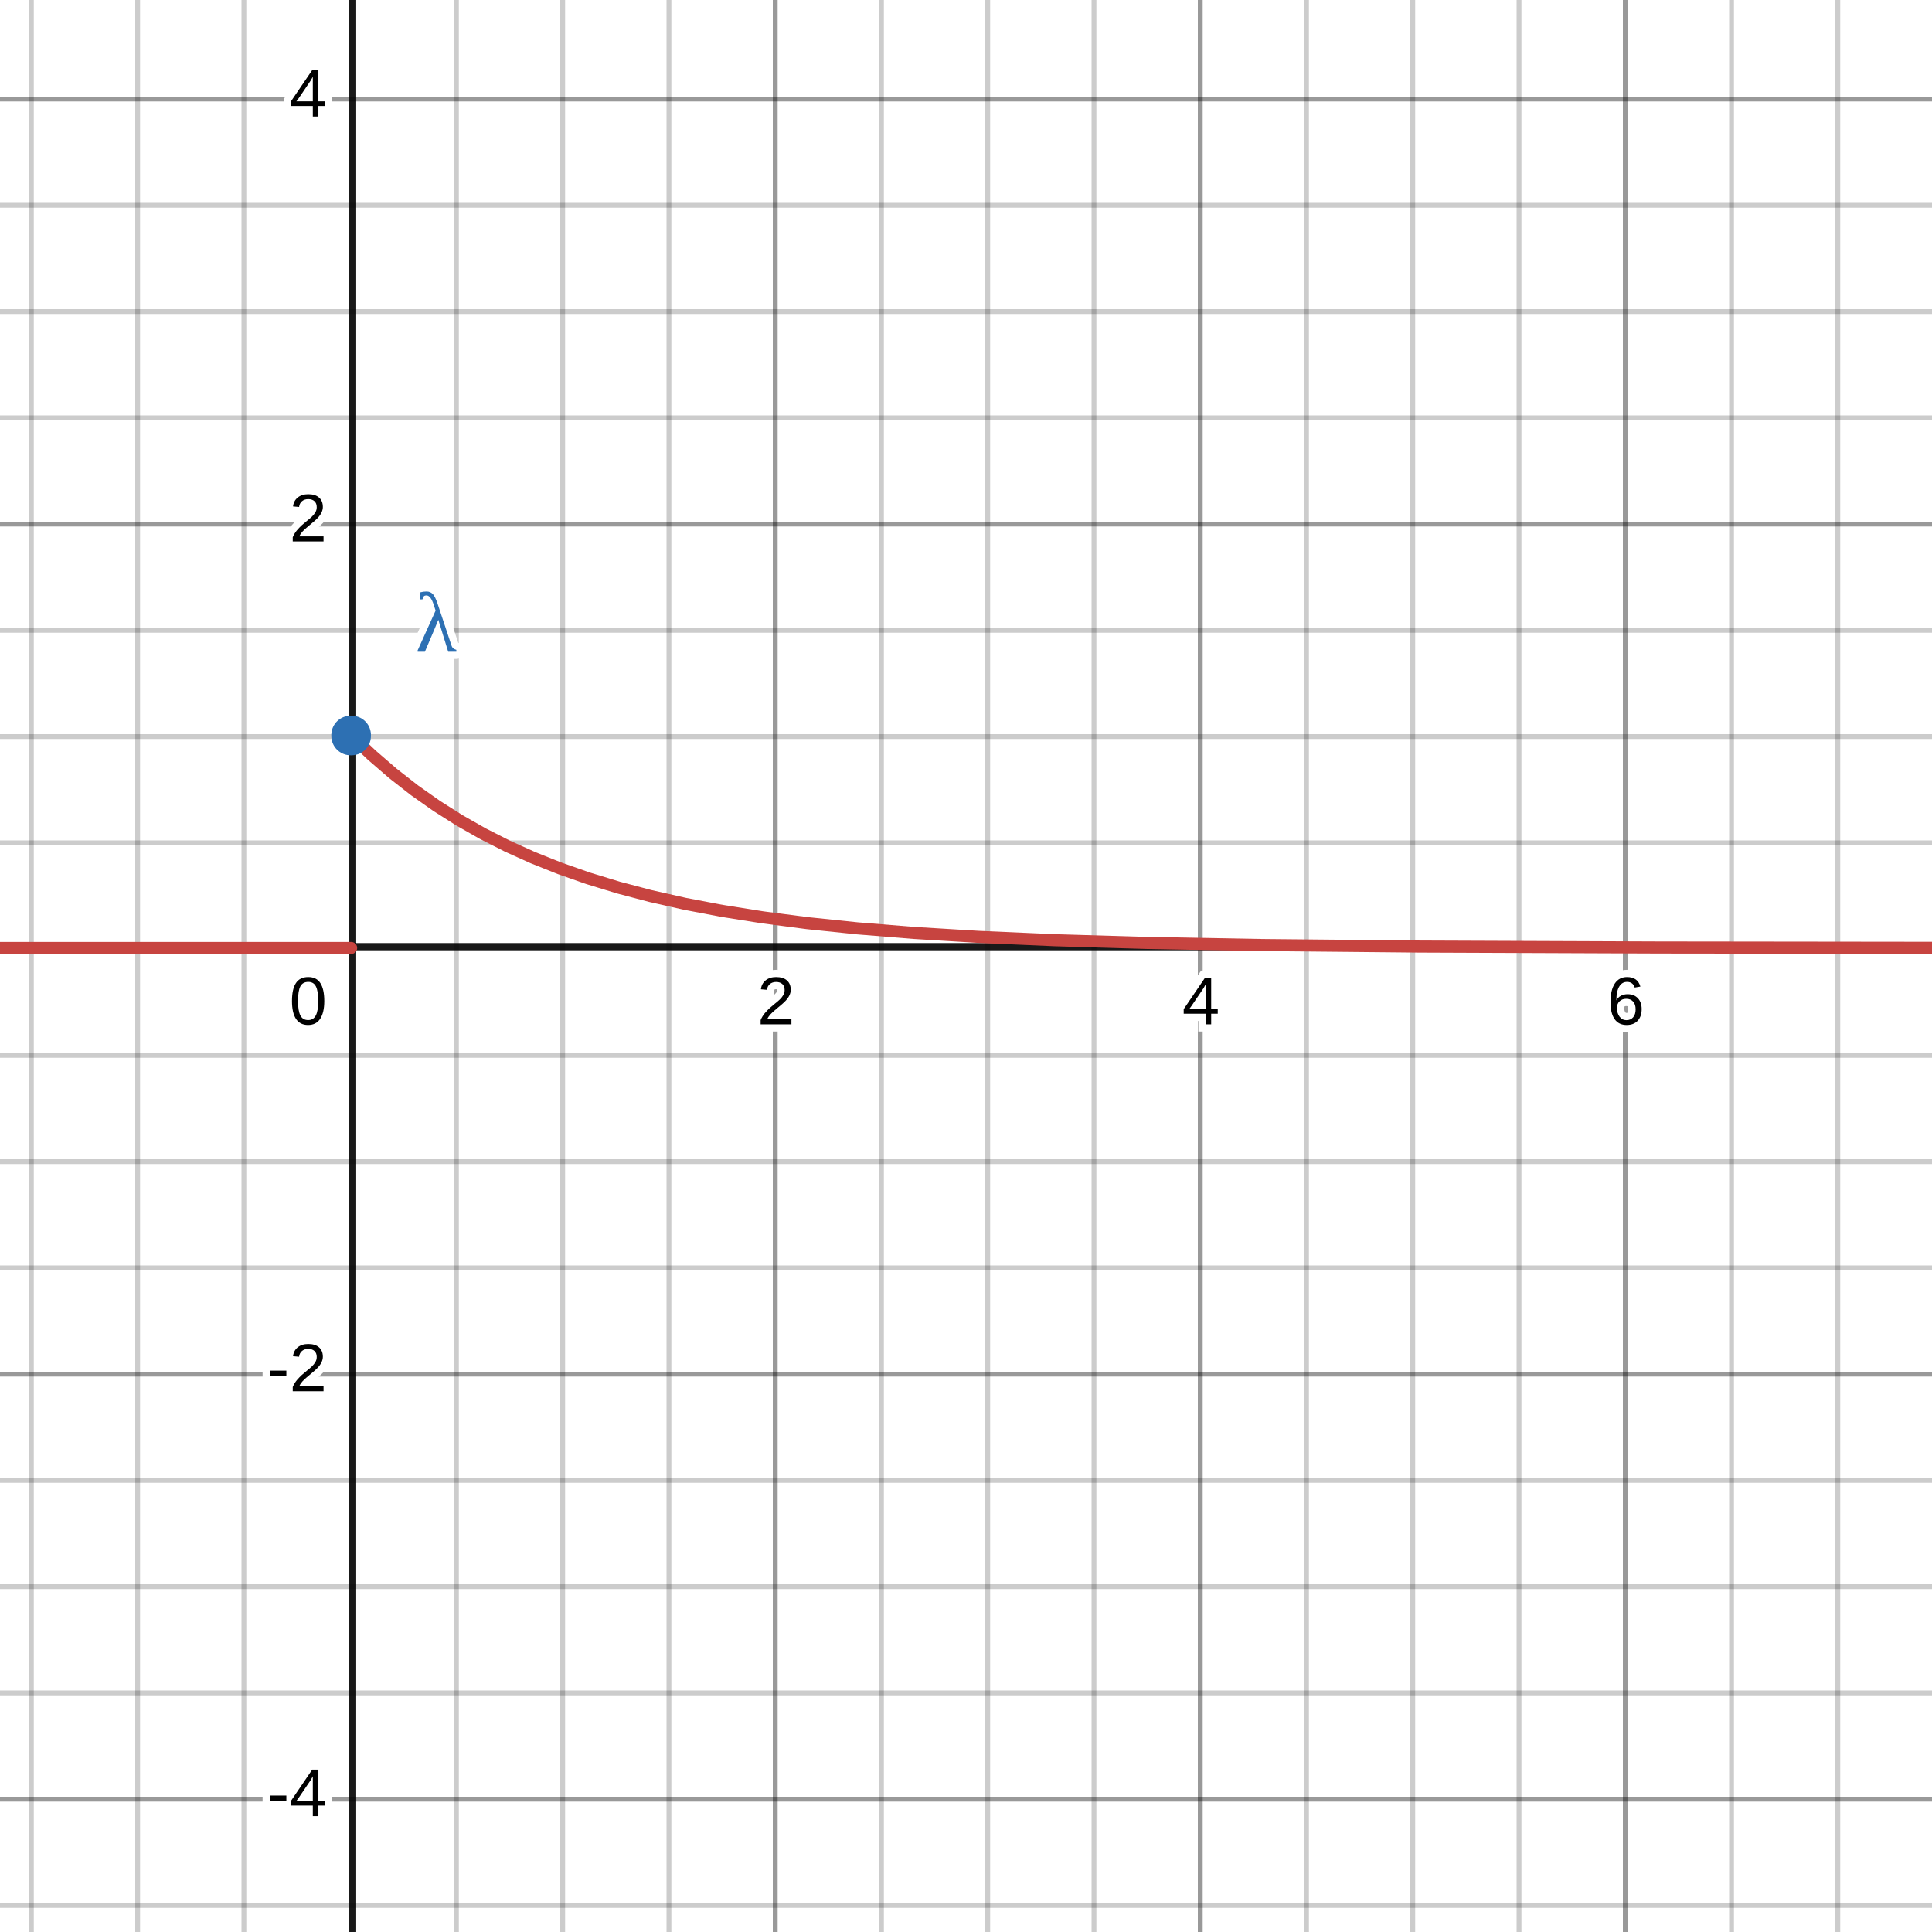
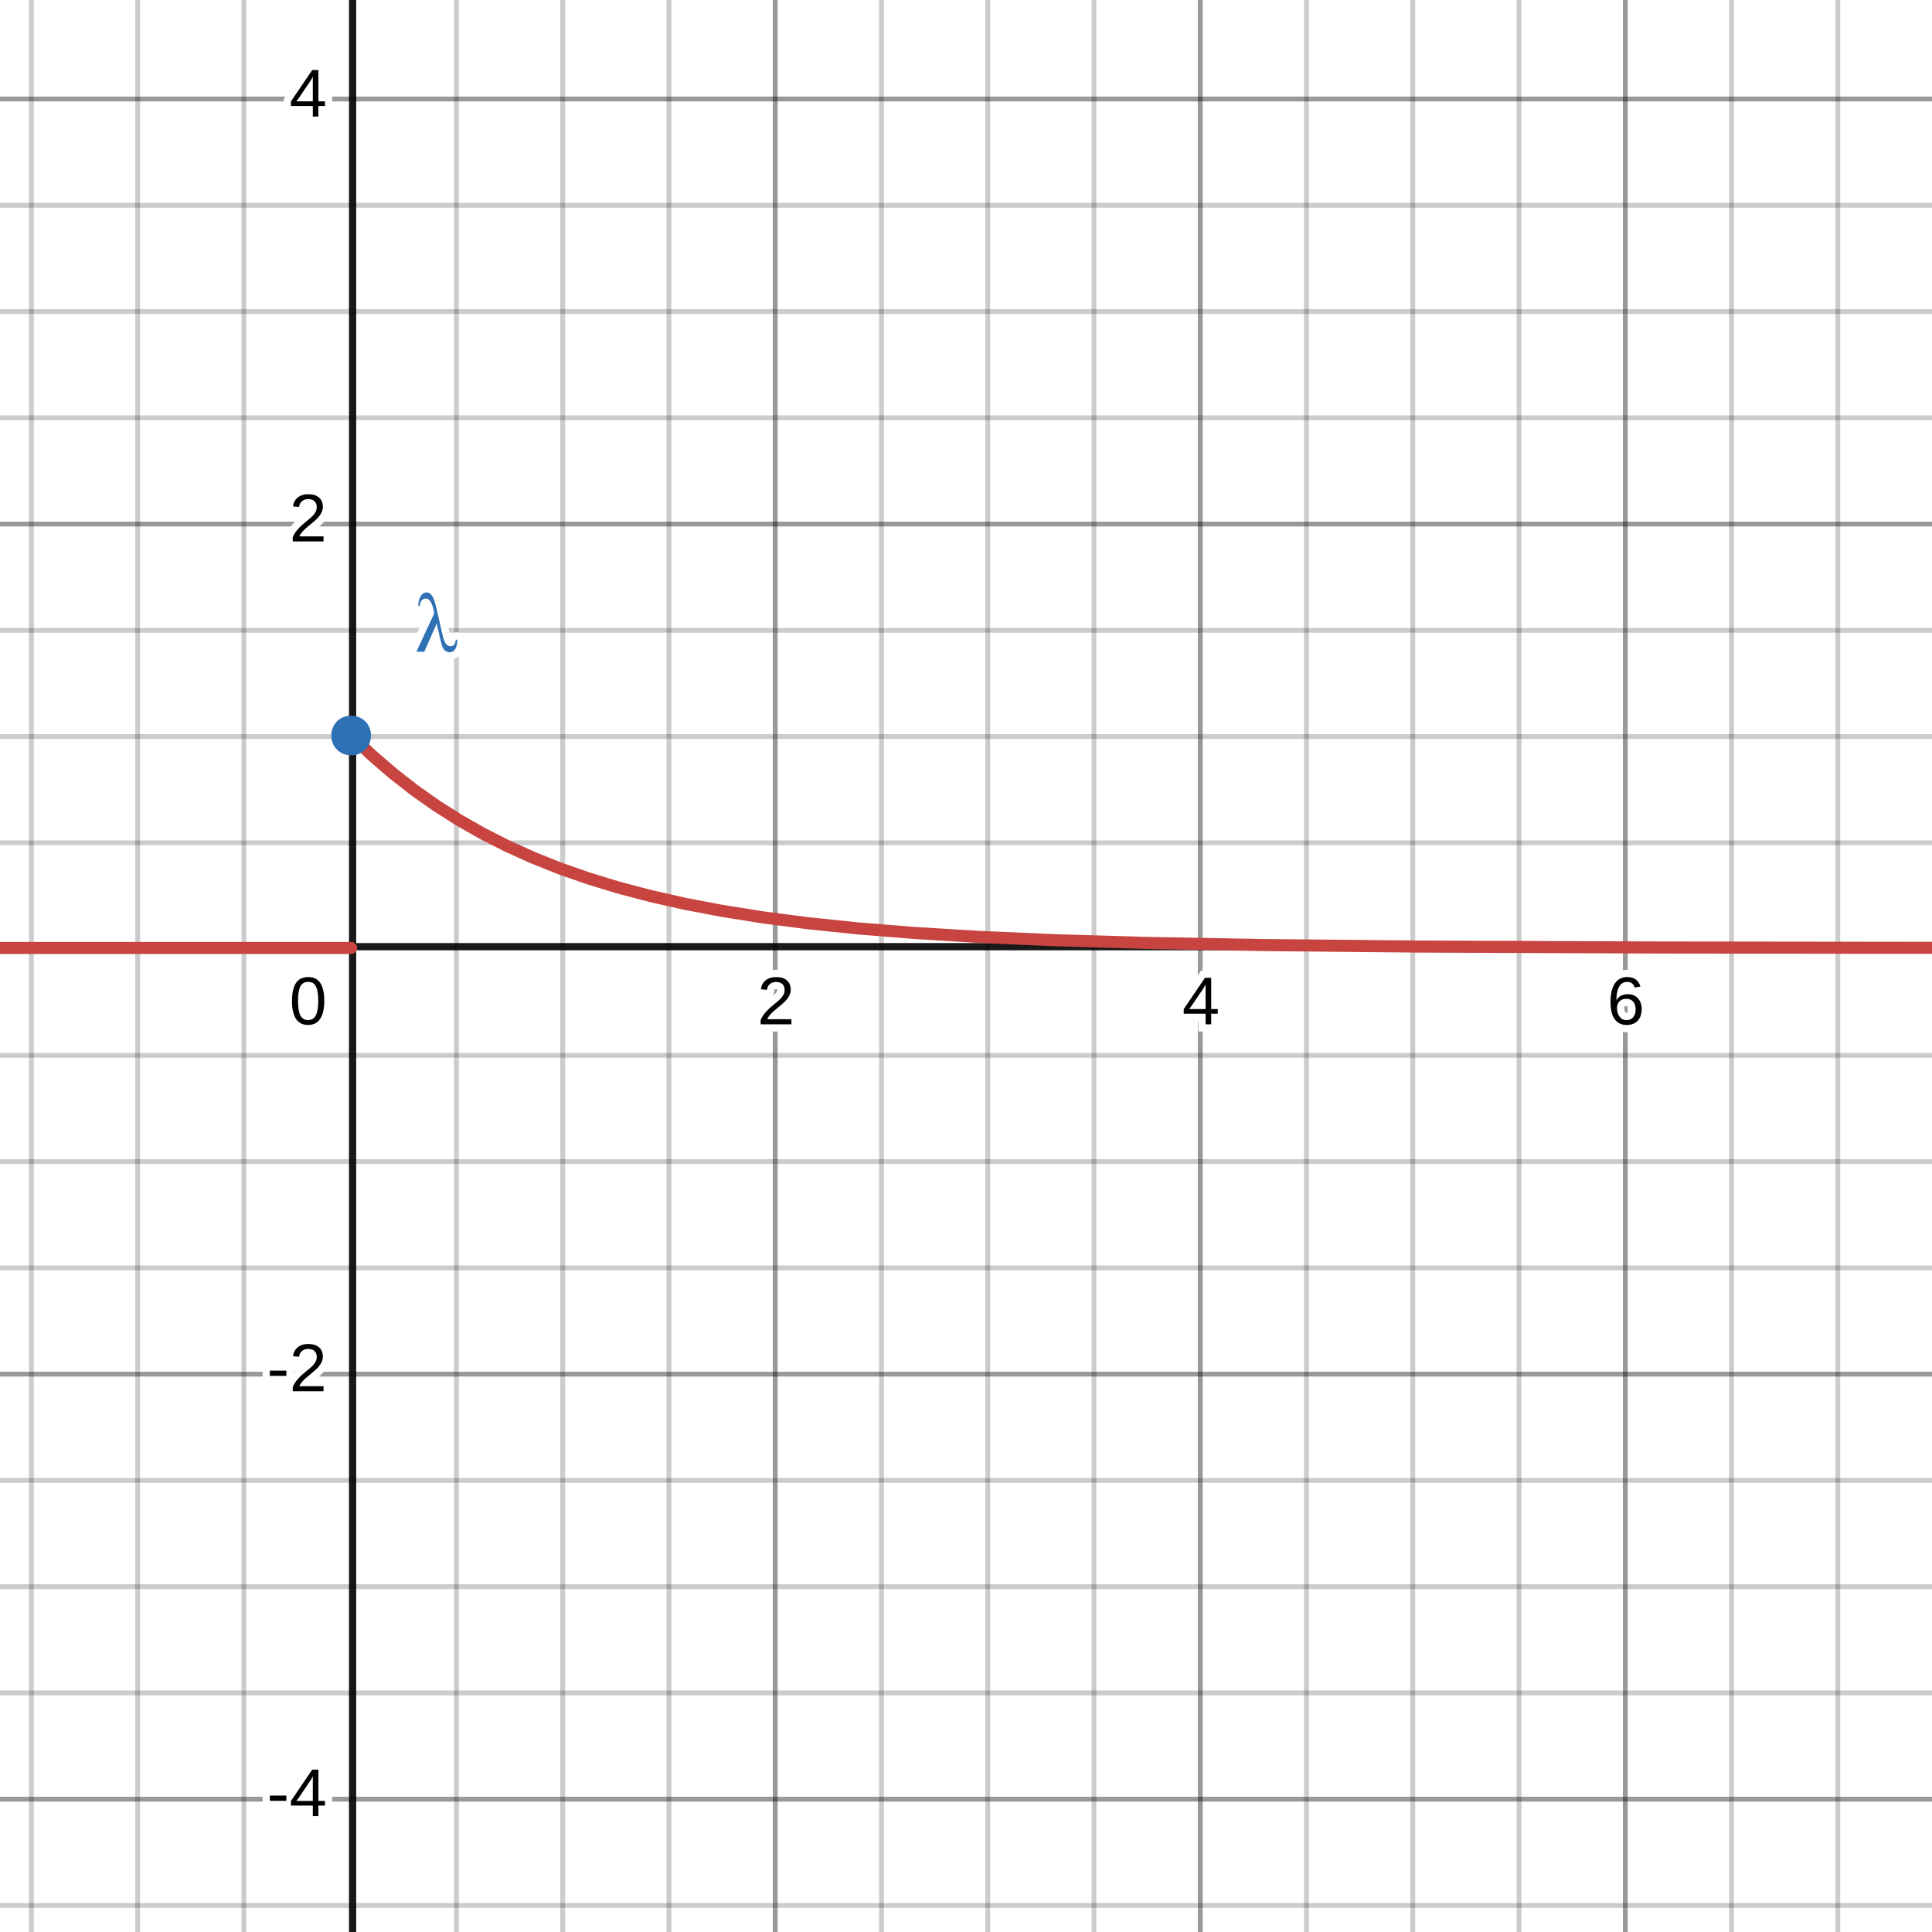
- <svg xmlns="http://www.w3.org/2000/svg" version="1.1" width="800" height="800">
-   <defs />
-   <g transform="scale(2,2)">
+ <svg xmlns="http://www.w3.org/2000/svg" version="1.1" width="800" height="800" id="svg67">
+   <defs id="defs1" />
+   <g transform="scale(2,2)" id="g67">
    <g id="background-fdd12e64">
-       <rect fill="white" stroke="none" x="0" y="0" width="400" height="400" class="dcg-svg-background" />
+       <rect fill="white" stroke="none" x="0" y="0" width="400" height="400" class="dcg-svg-background" id="rect1" />
    </g>
    <g id="graphpaper-fdd12e64">
      <g id="grid-fdd12e64">
-         <g>
-           <path fill="none" stroke="rgb(0,0,0)" class="dcg-svg-minor-gridline" paint-order="fill stroke markers" d=" M 6.5 0 L 6.5 400" stroke-opacity="0.2" stroke-miterlimit="10" stroke-dasharray="" />
-           <path fill="none" stroke="rgb(0,0,0)" class="dcg-svg-minor-gridline" paint-order="fill stroke markers" d=" M 28.5 0 L 28.5 400" stroke-opacity="0.2" stroke-miterlimit="10" stroke-dasharray="" />
-           <path fill="none" stroke="rgb(0,0,0)" class="dcg-svg-minor-gridline" paint-order="fill stroke markers" d=" M 50.5 0 L 50.5 400" stroke-opacity="0.2" stroke-miterlimit="10" stroke-dasharray="" />
-           <path fill="none" stroke="rgb(0,0,0)" class="dcg-svg-minor-gridline" paint-order="fill stroke markers" d=" M 94.5 0 L 94.5 400" stroke-opacity="0.2" stroke-miterlimit="10" stroke-dasharray="" />
-           <path fill="none" stroke="rgb(0,0,0)" class="dcg-svg-minor-gridline" paint-order="fill stroke markers" d=" M 116.5 0 L 116.5 400" stroke-opacity="0.2" stroke-miterlimit="10" stroke-dasharray="" />
-           <path fill="none" stroke="rgb(0,0,0)" class="dcg-svg-minor-gridline" paint-order="fill stroke markers" d=" M 138.5 0 L 138.5 400" stroke-opacity="0.2" stroke-miterlimit="10" stroke-dasharray="" />
-           <path fill="none" stroke="rgb(0,0,0)" class="dcg-svg-minor-gridline" paint-order="fill stroke markers" d=" M 160.5 0 L 160.5 400" stroke-opacity="0.2" stroke-miterlimit="10" stroke-dasharray="" />
-           <path fill="none" stroke="rgb(0,0,0)" class="dcg-svg-minor-gridline" paint-order="fill stroke markers" d=" M 182.5 0 L 182.5 400" stroke-opacity="0.2" stroke-miterlimit="10" stroke-dasharray="" />
-           <path fill="none" stroke="rgb(0,0,0)" class="dcg-svg-minor-gridline" paint-order="fill stroke markers" d=" M 204.5 0 L 204.5 400" stroke-opacity="0.2" stroke-miterlimit="10" stroke-dasharray="" />
-           <path fill="none" stroke="rgb(0,0,0)" class="dcg-svg-minor-gridline" paint-order="fill stroke markers" d=" M 226.5 0 L 226.5 400" stroke-opacity="0.2" stroke-miterlimit="10" stroke-dasharray="" />
-           <path fill="none" stroke="rgb(0,0,0)" class="dcg-svg-minor-gridline" paint-order="fill stroke markers" d=" M 248.5 0 L 248.5 400" stroke-opacity="0.2" stroke-miterlimit="10" stroke-dasharray="" />
-           <path fill="none" stroke="rgb(0,0,0)" class="dcg-svg-minor-gridline" paint-order="fill stroke markers" d=" M 270.5 0 L 270.5 400" stroke-opacity="0.2" stroke-miterlimit="10" stroke-dasharray="" />
-           <path fill="none" stroke="rgb(0,0,0)" class="dcg-svg-minor-gridline" paint-order="fill stroke markers" d=" M 292.5 0 L 292.5 400" stroke-opacity="0.2" stroke-miterlimit="10" stroke-dasharray="" />
-           <path fill="none" stroke="rgb(0,0,0)" class="dcg-svg-minor-gridline" paint-order="fill stroke markers" d=" M 314.5 0 L 314.5 400" stroke-opacity="0.2" stroke-miterlimit="10" stroke-dasharray="" />
-           <path fill="none" stroke="rgb(0,0,0)" class="dcg-svg-minor-gridline" paint-order="fill stroke markers" d=" M 336.5 0 L 336.5 400" stroke-opacity="0.2" stroke-miterlimit="10" stroke-dasharray="" />
-           <path fill="none" stroke="rgb(0,0,0)" class="dcg-svg-minor-gridline" paint-order="fill stroke markers" d=" M 358.5 0 L 358.5 400" stroke-opacity="0.2" stroke-miterlimit="10" stroke-dasharray="" />
-           <path fill="none" stroke="rgb(0,0,0)" class="dcg-svg-minor-gridline" paint-order="fill stroke markers" d=" M 380.5 0 L 380.5 400" stroke-opacity="0.2" stroke-miterlimit="10" stroke-dasharray="" />
-           <path fill="none" stroke="rgb(0,0,0)" class="dcg-svg-minor-gridline" paint-order="fill stroke markers" d=" M 0 394.5 L 400 394.5" stroke-opacity="0.2" stroke-miterlimit="10" stroke-dasharray="" />
-           <path fill="none" stroke="rgb(0,0,0)" class="dcg-svg-minor-gridline" paint-order="fill stroke markers" d=" M 0 372.5 L 400 372.5" stroke-opacity="0.2" stroke-miterlimit="10" stroke-dasharray="" />
-           <path fill="none" stroke="rgb(0,0,0)" class="dcg-svg-minor-gridline" paint-order="fill stroke markers" d=" M 0 350.5 L 400 350.5" stroke-opacity="0.2" stroke-miterlimit="10" stroke-dasharray="" />
-           <path fill="none" stroke="rgb(0,0,0)" class="dcg-svg-minor-gridline" paint-order="fill stroke markers" d=" M 0 328.5 L 400 328.5" stroke-opacity="0.2" stroke-miterlimit="10" stroke-dasharray="" />
-           <path fill="none" stroke="rgb(0,0,0)" class="dcg-svg-minor-gridline" paint-order="fill stroke markers" d=" M 0 306.5 L 400 306.5" stroke-opacity="0.2" stroke-miterlimit="10" stroke-dasharray="" />
-           <path fill="none" stroke="rgb(0,0,0)" class="dcg-svg-minor-gridline" paint-order="fill stroke markers" d=" M 0 284.5 L 400 284.5" stroke-opacity="0.2" stroke-miterlimit="10" stroke-dasharray="" />
-           <path fill="none" stroke="rgb(0,0,0)" class="dcg-svg-minor-gridline" paint-order="fill stroke markers" d=" M 0 262.5 L 400 262.5" stroke-opacity="0.2" stroke-miterlimit="10" stroke-dasharray="" />
-           <path fill="none" stroke="rgb(0,0,0)" class="dcg-svg-minor-gridline" paint-order="fill stroke markers" d=" M 0 240.5 L 400 240.5" stroke-opacity="0.2" stroke-miterlimit="10" stroke-dasharray="" />
-           <path fill="none" stroke="rgb(0,0,0)" class="dcg-svg-minor-gridline" paint-order="fill stroke markers" d=" M 0 218.5 L 400 218.5" stroke-opacity="0.2" stroke-miterlimit="10" stroke-dasharray="" />
-           <path fill="none" stroke="rgb(0,0,0)" class="dcg-svg-minor-gridline" paint-order="fill stroke markers" d=" M 0 174.5 L 400 174.5" stroke-opacity="0.2" stroke-miterlimit="10" stroke-dasharray="" />
-           <path fill="none" stroke="rgb(0,0,0)" class="dcg-svg-minor-gridline" paint-order="fill stroke markers" d=" M 0 152.5 L 400 152.5" stroke-opacity="0.2" stroke-miterlimit="10" stroke-dasharray="" />
-           <path fill="none" stroke="rgb(0,0,0)" class="dcg-svg-minor-gridline" paint-order="fill stroke markers" d=" M 0 130.5 L 400 130.5" stroke-opacity="0.2" stroke-miterlimit="10" stroke-dasharray="" />
-           <path fill="none" stroke="rgb(0,0,0)" class="dcg-svg-minor-gridline" paint-order="fill stroke markers" d=" M 0 108.5 L 400 108.5" stroke-opacity="0.2" stroke-miterlimit="10" stroke-dasharray="" />
-           <path fill="none" stroke="rgb(0,0,0)" class="dcg-svg-minor-gridline" paint-order="fill stroke markers" d=" M 0 86.5 L 400 86.5" stroke-opacity="0.2" stroke-miterlimit="10" stroke-dasharray="" />
-           <path fill="none" stroke="rgb(0,0,0)" class="dcg-svg-minor-gridline" paint-order="fill stroke markers" d=" M 0 64.5 L 400 64.5" stroke-opacity="0.2" stroke-miterlimit="10" stroke-dasharray="" />
-           <path fill="none" stroke="rgb(0,0,0)" class="dcg-svg-minor-gridline" paint-order="fill stroke markers" d=" M 0 42.5 L 400 42.5" stroke-opacity="0.2" stroke-miterlimit="10" stroke-dasharray="" />
-           <path fill="none" stroke="rgb(0,0,0)" class="dcg-svg-minor-gridline" paint-order="fill stroke markers" d=" M 0 20.5 L 400 20.5" stroke-opacity="0.2" stroke-miterlimit="10" stroke-dasharray="" />
-           <path fill="none" stroke="rgb(0,0,0)" class="dcg-svg-major-gridline" paint-order="fill stroke markers" d=" M 160.5 0 L 160.5 400" stroke-opacity="0.25" stroke-miterlimit="10" stroke-dasharray="" />
-           <path fill="none" stroke="rgb(0,0,0)" class="dcg-svg-major-gridline" paint-order="fill stroke markers" d=" M 248.5 0 L 248.5 400" stroke-opacity="0.25" stroke-miterlimit="10" stroke-dasharray="" />
-           <path fill="none" stroke="rgb(0,0,0)" class="dcg-svg-major-gridline" paint-order="fill stroke markers" d=" M 336.5 0 L 336.5 400" stroke-opacity="0.25" stroke-miterlimit="10" stroke-dasharray="" />
-           <path fill="none" stroke="rgb(0,0,0)" class="dcg-svg-major-gridline" paint-order="fill stroke markers" d=" M 0 372.5 L 400 372.5" stroke-opacity="0.25" stroke-miterlimit="10" stroke-dasharray="" />
-           <path fill="none" stroke="rgb(0,0,0)" class="dcg-svg-major-gridline" paint-order="fill stroke markers" d=" M 0 284.5 L 400 284.5" stroke-opacity="0.25" stroke-miterlimit="10" stroke-dasharray="" />
-           <path fill="none" stroke="rgb(0,0,0)" class="dcg-svg-major-gridline" paint-order="fill stroke markers" d=" M 0 108.5 L 400 108.5" stroke-opacity="0.25" stroke-miterlimit="10" stroke-dasharray="" />
-           <path fill="none" stroke="rgb(0,0,0)" class="dcg-svg-major-gridline" paint-order="fill stroke markers" d=" M 0 20.5 L 400 20.5" stroke-opacity="0.25" stroke-miterlimit="10" stroke-dasharray="" />
+         <g id="g41">
+           <path fill="none" stroke="rgb(0,0,0)" class="dcg-svg-minor-gridline" paint-order="fill stroke markers" d=" M 6.5 0 L 6.5 400" stroke-opacity="0.2" stroke-miterlimit="10" stroke-dasharray="" id="path1" />
+           <path fill="none" stroke="rgb(0,0,0)" class="dcg-svg-minor-gridline" paint-order="fill stroke markers" d=" M 28.5 0 L 28.5 400" stroke-opacity="0.2" stroke-miterlimit="10" stroke-dasharray="" id="path2" />
+           <path fill="none" stroke="rgb(0,0,0)" class="dcg-svg-minor-gridline" paint-order="fill stroke markers" d=" M 50.5 0 L 50.5 400" stroke-opacity="0.2" stroke-miterlimit="10" stroke-dasharray="" id="path3" />
+           <path fill="none" stroke="rgb(0,0,0)" class="dcg-svg-minor-gridline" paint-order="fill stroke markers" d=" M 94.5 0 L 94.5 400" stroke-opacity="0.2" stroke-miterlimit="10" stroke-dasharray="" id="path4" />
+           <path fill="none" stroke="rgb(0,0,0)" class="dcg-svg-minor-gridline" paint-order="fill stroke markers" d=" M 116.5 0 L 116.5 400" stroke-opacity="0.2" stroke-miterlimit="10" stroke-dasharray="" id="path5" />
+           <path fill="none" stroke="rgb(0,0,0)" class="dcg-svg-minor-gridline" paint-order="fill stroke markers" d=" M 138.5 0 L 138.5 400" stroke-opacity="0.2" stroke-miterlimit="10" stroke-dasharray="" id="path6" />
+           <path fill="none" stroke="rgb(0,0,0)" class="dcg-svg-minor-gridline" paint-order="fill stroke markers" d=" M 160.5 0 L 160.5 400" stroke-opacity="0.2" stroke-miterlimit="10" stroke-dasharray="" id="path7" />
+           <path fill="none" stroke="rgb(0,0,0)" class="dcg-svg-minor-gridline" paint-order="fill stroke markers" d=" M 182.5 0 L 182.5 400" stroke-opacity="0.2" stroke-miterlimit="10" stroke-dasharray="" id="path8" />
+           <path fill="none" stroke="rgb(0,0,0)" class="dcg-svg-minor-gridline" paint-order="fill stroke markers" d=" M 204.5 0 L 204.5 400" stroke-opacity="0.2" stroke-miterlimit="10" stroke-dasharray="" id="path9" />
+           <path fill="none" stroke="rgb(0,0,0)" class="dcg-svg-minor-gridline" paint-order="fill stroke markers" d=" M 226.5 0 L 226.5 400" stroke-opacity="0.2" stroke-miterlimit="10" stroke-dasharray="" id="path10" />
+           <path fill="none" stroke="rgb(0,0,0)" class="dcg-svg-minor-gridline" paint-order="fill stroke markers" d=" M 248.5 0 L 248.5 400" stroke-opacity="0.2" stroke-miterlimit="10" stroke-dasharray="" id="path11" />
+           <path fill="none" stroke="rgb(0,0,0)" class="dcg-svg-minor-gridline" paint-order="fill stroke markers" d=" M 270.5 0 L 270.5 400" stroke-opacity="0.2" stroke-miterlimit="10" stroke-dasharray="" id="path12" />
+           <path fill="none" stroke="rgb(0,0,0)" class="dcg-svg-minor-gridline" paint-order="fill stroke markers" d=" M 292.5 0 L 292.5 400" stroke-opacity="0.2" stroke-miterlimit="10" stroke-dasharray="" id="path13" />
+           <path fill="none" stroke="rgb(0,0,0)" class="dcg-svg-minor-gridline" paint-order="fill stroke markers" d=" M 314.5 0 L 314.5 400" stroke-opacity="0.2" stroke-miterlimit="10" stroke-dasharray="" id="path14" />
+           <path fill="none" stroke="rgb(0,0,0)" class="dcg-svg-minor-gridline" paint-order="fill stroke markers" d=" M 336.5 0 L 336.5 400" stroke-opacity="0.2" stroke-miterlimit="10" stroke-dasharray="" id="path15" />
+           <path fill="none" stroke="rgb(0,0,0)" class="dcg-svg-minor-gridline" paint-order="fill stroke markers" d=" M 358.5 0 L 358.5 400" stroke-opacity="0.2" stroke-miterlimit="10" stroke-dasharray="" id="path16" />
+           <path fill="none" stroke="rgb(0,0,0)" class="dcg-svg-minor-gridline" paint-order="fill stroke markers" d=" M 380.5 0 L 380.5 400" stroke-opacity="0.2" stroke-miterlimit="10" stroke-dasharray="" id="path17" />
+           <path fill="none" stroke="rgb(0,0,0)" class="dcg-svg-minor-gridline" paint-order="fill stroke markers" d=" M 0 394.5 L 400 394.5" stroke-opacity="0.2" stroke-miterlimit="10" stroke-dasharray="" id="path18" />
+           <path fill="none" stroke="rgb(0,0,0)" class="dcg-svg-minor-gridline" paint-order="fill stroke markers" d=" M 0 372.5 L 400 372.5" stroke-opacity="0.2" stroke-miterlimit="10" stroke-dasharray="" id="path19" />
+           <path fill="none" stroke="rgb(0,0,0)" class="dcg-svg-minor-gridline" paint-order="fill stroke markers" d=" M 0 350.5 L 400 350.5" stroke-opacity="0.2" stroke-miterlimit="10" stroke-dasharray="" id="path20" />
+           <path fill="none" stroke="rgb(0,0,0)" class="dcg-svg-minor-gridline" paint-order="fill stroke markers" d=" M 0 328.5 L 400 328.5" stroke-opacity="0.2" stroke-miterlimit="10" stroke-dasharray="" id="path21" />
+           <path fill="none" stroke="rgb(0,0,0)" class="dcg-svg-minor-gridline" paint-order="fill stroke markers" d=" M 0 306.5 L 400 306.5" stroke-opacity="0.2" stroke-miterlimit="10" stroke-dasharray="" id="path22" />
+           <path fill="none" stroke="rgb(0,0,0)" class="dcg-svg-minor-gridline" paint-order="fill stroke markers" d=" M 0 284.5 L 400 284.5" stroke-opacity="0.2" stroke-miterlimit="10" stroke-dasharray="" id="path23" />
+           <path fill="none" stroke="rgb(0,0,0)" class="dcg-svg-minor-gridline" paint-order="fill stroke markers" d=" M 0 262.5 L 400 262.5" stroke-opacity="0.2" stroke-miterlimit="10" stroke-dasharray="" id="path24" />
+           <path fill="none" stroke="rgb(0,0,0)" class="dcg-svg-minor-gridline" paint-order="fill stroke markers" d=" M 0 240.5 L 400 240.5" stroke-opacity="0.2" stroke-miterlimit="10" stroke-dasharray="" id="path25" />
+           <path fill="none" stroke="rgb(0,0,0)" class="dcg-svg-minor-gridline" paint-order="fill stroke markers" d=" M 0 218.5 L 400 218.5" stroke-opacity="0.2" stroke-miterlimit="10" stroke-dasharray="" id="path26" />
+           <path fill="none" stroke="rgb(0,0,0)" class="dcg-svg-minor-gridline" paint-order="fill stroke markers" d=" M 0 174.5 L 400 174.5" stroke-opacity="0.2" stroke-miterlimit="10" stroke-dasharray="" id="path27" />
+           <path fill="none" stroke="rgb(0,0,0)" class="dcg-svg-minor-gridline" paint-order="fill stroke markers" d=" M 0 152.5 L 400 152.5" stroke-opacity="0.2" stroke-miterlimit="10" stroke-dasharray="" id="path28" />
+           <path fill="none" stroke="rgb(0,0,0)" class="dcg-svg-minor-gridline" paint-order="fill stroke markers" d=" M 0 130.5 L 400 130.5" stroke-opacity="0.2" stroke-miterlimit="10" stroke-dasharray="" id="path29" />
+           <path fill="none" stroke="rgb(0,0,0)" class="dcg-svg-minor-gridline" paint-order="fill stroke markers" d=" M 0 108.5 L 400 108.5" stroke-opacity="0.2" stroke-miterlimit="10" stroke-dasharray="" id="path30" />
+           <path fill="none" stroke="rgb(0,0,0)" class="dcg-svg-minor-gridline" paint-order="fill stroke markers" d=" M 0 86.5 L 400 86.5" stroke-opacity="0.2" stroke-miterlimit="10" stroke-dasharray="" id="path31" />
+           <path fill="none" stroke="rgb(0,0,0)" class="dcg-svg-minor-gridline" paint-order="fill stroke markers" d=" M 0 64.5 L 400 64.5" stroke-opacity="0.2" stroke-miterlimit="10" stroke-dasharray="" id="path32" />
+           <path fill="none" stroke="rgb(0,0,0)" class="dcg-svg-minor-gridline" paint-order="fill stroke markers" d=" M 0 42.5 L 400 42.5" stroke-opacity="0.2" stroke-miterlimit="10" stroke-dasharray="" id="path33" />
+           <path fill="none" stroke="rgb(0,0,0)" class="dcg-svg-minor-gridline" paint-order="fill stroke markers" d=" M 0 20.5 L 400 20.5" stroke-opacity="0.2" stroke-miterlimit="10" stroke-dasharray="" id="path34" />
+           <path fill="none" stroke="rgb(0,0,0)" class="dcg-svg-major-gridline" paint-order="fill stroke markers" d=" M 160.5 0 L 160.5 400" stroke-opacity="0.25" stroke-miterlimit="10" stroke-dasharray="" id="path35" />
+           <path fill="none" stroke="rgb(0,0,0)" class="dcg-svg-major-gridline" paint-order="fill stroke markers" d=" M 248.5 0 L 248.5 400" stroke-opacity="0.25" stroke-miterlimit="10" stroke-dasharray="" id="path36" />
+           <path fill="none" stroke="rgb(0,0,0)" class="dcg-svg-major-gridline" paint-order="fill stroke markers" d=" M 336.5 0 L 336.5 400" stroke-opacity="0.25" stroke-miterlimit="10" stroke-dasharray="" id="path37" />
+           <path fill="none" stroke="rgb(0,0,0)" class="dcg-svg-major-gridline" paint-order="fill stroke markers" d=" M 0 372.5 L 400 372.5" stroke-opacity="0.25" stroke-miterlimit="10" stroke-dasharray="" id="path38" />
+           <path fill="none" stroke="rgb(0,0,0)" class="dcg-svg-major-gridline" paint-order="fill stroke markers" d=" M 0 284.5 L 400 284.5" stroke-opacity="0.25" stroke-miterlimit="10" stroke-dasharray="" id="path39" />
+           <path fill="none" stroke="rgb(0,0,0)" class="dcg-svg-major-gridline" paint-order="fill stroke markers" d=" M 0 108.5 L 400 108.5" stroke-opacity="0.25" stroke-miterlimit="10" stroke-dasharray="" id="path40" />
+           <path fill="none" stroke="rgb(0,0,0)" class="dcg-svg-major-gridline" paint-order="fill stroke markers" d=" M 0 20.5 L 400 20.5" stroke-opacity="0.25" stroke-miterlimit="10" stroke-dasharray="" id="path41" />
        </g>
      </g>
      <g id="axis-fdd12e64">
        <g id="yaxis-fdd12e64">
-           <g>
-             <path fill="none" stroke="rgb(0,0,0)" class="dcg-svg-axis-line" paint-order="fill stroke markers" d=" M 73 0 L 73 400" stroke-opacity="0.9" stroke-miterlimit="10" stroke-width="1.5" stroke-dasharray="" />
+           <g id="g42">
+             <path fill="none" stroke="rgb(0,0,0)" class="dcg-svg-axis-line" paint-order="fill stroke markers" d=" M 73 0 L 73 400" stroke-opacity="0.9" stroke-miterlimit="10" stroke-width="1.5" stroke-dasharray="" id="path42" />
          </g>
        </g>
        <g id="xaxis-fdd12e64">
-           <g>
-             <path fill="none" stroke="rgb(0,0,0)" class="dcg-svg-axis-line" paint-order="fill stroke markers" d=" M 0 196 L 400 196" stroke-opacity="0.9" stroke-miterlimit="10" stroke-width="1.5" stroke-dasharray="" />
+           <g id="g43">
+             <path fill="none" stroke="rgb(0,0,0)" class="dcg-svg-axis-line" paint-order="fill stroke markers" d=" M 0 196 L 400 196" stroke-opacity="0.9" stroke-miterlimit="10" stroke-width="1.5" stroke-dasharray="" id="path43" />
          </g>
        </g>
-         <g>
-           <g class="dcg-svg-axis-value">
-             <text fill="none" stroke="#ffffff" font-family="Arial" font-size="14px" font-style="normal" font-weight="normal" text-decoration="normal" x="63.799" y="212.072" text-anchor="middle" stroke-miterlimit="2" stroke-width="3" stroke-dasharray="">0</text>
-             <text fill="#000000" stroke="none" font-family="Arial" font-size="14px" font-style="normal" font-weight="normal" text-decoration="normal" x="63.799" y="212.072" text-anchor="middle">0</text>
+         <g id="g59">
+           <g class="dcg-svg-axis-value" id="g44">
+             <text fill="none" stroke="#ffffff" font-family="Arial" font-size="14px" font-style="normal" font-weight="normal" text-decoration="normal" x="63.799" y="212.072" text-anchor="middle" stroke-miterlimit="2" stroke-width="3" stroke-dasharray="" id="text43">0</text>
+             <text fill="#000000" stroke="none" font-family="Arial" font-size="14px" font-style="normal" font-weight="normal" text-decoration="normal" x="63.799" y="212.072" text-anchor="middle" id="text44">0</text>
          </g>
-           <g class="dcg-svg-axis-value">
-             <text fill="none" stroke="#ffffff" font-family="Arial" font-size="14px" font-style="normal" font-weight="normal" text-decoration="normal" x="160.669" y="212.072" text-anchor="middle" stroke-miterlimit="2" stroke-width="3" stroke-dasharray="">2</text>
-             <text fill="#000000" stroke="none" font-family="Arial" font-size="14px" font-style="normal" font-weight="normal" text-decoration="normal" x="160.669" y="212.072" text-anchor="middle">2</text>
+           <g class="dcg-svg-axis-value" id="g46">
+             <text fill="none" stroke="#ffffff" font-family="Arial" font-size="14px" font-style="normal" font-weight="normal" text-decoration="normal" x="160.669" y="212.072" text-anchor="middle" stroke-miterlimit="2" stroke-width="3" stroke-dasharray="" id="text45">2</text>
+             <text fill="#000000" stroke="none" font-family="Arial" font-size="14px" font-style="normal" font-weight="normal" text-decoration="normal" x="160.669" y="212.072" text-anchor="middle" id="text46">2</text>
          </g>
-           <g class="dcg-svg-axis-value">
-             <text fill="none" stroke="#ffffff" font-family="Arial" font-size="14px" font-style="normal" font-weight="normal" text-decoration="normal" x="248.639" y="212.072" text-anchor="middle" stroke-miterlimit="2" stroke-width="3" stroke-dasharray="">4</text>
-             <text fill="#000000" stroke="none" font-family="Arial" font-size="14px" font-style="normal" font-weight="normal" text-decoration="normal" x="248.639" y="212.072" text-anchor="middle">4</text>
+           <g class="dcg-svg-axis-value" id="g48">
+             <text fill="none" stroke="#ffffff" font-family="Arial" font-size="14px" font-style="normal" font-weight="normal" text-decoration="normal" x="248.639" y="212.072" text-anchor="middle" stroke-miterlimit="2" stroke-width="3" stroke-dasharray="" id="text47">4</text>
+             <text fill="#000000" stroke="none" font-family="Arial" font-size="14px" font-style="normal" font-weight="normal" text-decoration="normal" x="248.639" y="212.072" text-anchor="middle" id="text48">4</text>
          </g>
-           <g class="dcg-svg-axis-value">
-             <text fill="none" stroke="#ffffff" font-family="Arial" font-size="14px" font-style="normal" font-weight="normal" text-decoration="normal" x="336.61" y="212.072" text-anchor="middle" stroke-miterlimit="2" stroke-width="3" stroke-dasharray="">6</text>
-             <text fill="#000000" stroke="none" font-family="Arial" font-size="14px" font-style="normal" font-weight="normal" text-decoration="normal" x="336.61" y="212.072" text-anchor="middle">6</text>
+           <g class="dcg-svg-axis-value" id="g50">
+             <text fill="none" stroke="#ffffff" font-family="Arial" font-size="14px" font-style="normal" font-weight="normal" text-decoration="normal" x="336.61" y="212.072" text-anchor="middle" stroke-miterlimit="2" stroke-width="3" stroke-dasharray="" id="text49">6</text>
+             <text fill="#000000" stroke="none" font-family="Arial" font-size="14px" font-style="normal" font-weight="normal" text-decoration="normal" x="336.61" y="212.072" text-anchor="middle" id="text50">6</text>
          </g>
-           <g class="dcg-svg-axis-value">
-             <text fill="none" stroke="#ffffff" font-family="Arial" font-size="14px" font-style="normal" font-weight="normal" text-decoration="normal" x="61.465" y="376.013" text-anchor="middle" stroke-miterlimit="2" stroke-width="3" stroke-dasharray="">-4</text>
-             <text fill="#000000" stroke="none" font-family="Arial" font-size="14px" font-style="normal" font-weight="normal" text-decoration="normal" x="61.465" y="376.013" text-anchor="middle">-4</text>
+           <g class="dcg-svg-axis-value" id="g52">
+             <text fill="none" stroke="#ffffff" font-family="Arial" font-size="14px" font-style="normal" font-weight="normal" text-decoration="normal" x="61.465" y="376.013" text-anchor="middle" stroke-miterlimit="2" stroke-width="3" stroke-dasharray="" id="text51">-4</text>
+             <text fill="#000000" stroke="none" font-family="Arial" font-size="14px" font-style="normal" font-weight="normal" text-decoration="normal" x="61.465" y="376.013" text-anchor="middle" id="text52">-4</text>
          </g>
-           <g class="dcg-svg-axis-value">
-             <text fill="none" stroke="#ffffff" font-family="Arial" font-size="14px" font-style="normal" font-weight="normal" text-decoration="normal" x="61.465" y="288.042" text-anchor="middle" stroke-miterlimit="2" stroke-width="3" stroke-dasharray="">-2</text>
-             <text fill="#000000" stroke="none" font-family="Arial" font-size="14px" font-style="normal" font-weight="normal" text-decoration="normal" x="61.465" y="288.042" text-anchor="middle">-2</text>
+           <g class="dcg-svg-axis-value" id="g54">
+             <text fill="none" stroke="#ffffff" font-family="Arial" font-size="14px" font-style="normal" font-weight="normal" text-decoration="normal" x="61.465" y="288.042" text-anchor="middle" stroke-miterlimit="2" stroke-width="3" stroke-dasharray="" id="text53">-2</text>
+             <text fill="#000000" stroke="none" font-family="Arial" font-size="14px" font-style="normal" font-weight="normal" text-decoration="normal" x="61.465" y="288.042" text-anchor="middle" id="text54">-2</text>
          </g>
-           <g class="dcg-svg-axis-value">
-             <text fill="none" stroke="#ffffff" font-family="Arial" font-size="14px" font-style="normal" font-weight="normal" text-decoration="normal" x="63.799" y="112.102" text-anchor="middle" stroke-miterlimit="2" stroke-width="3" stroke-dasharray="">2</text>
-             <text fill="#000000" stroke="none" font-family="Arial" font-size="14px" font-style="normal" font-weight="normal" text-decoration="normal" x="63.799" y="112.102" text-anchor="middle">2</text>
+           <g class="dcg-svg-axis-value" id="g56">
+             <text fill="none" stroke="#ffffff" font-family="Arial" font-size="14px" font-style="normal" font-weight="normal" text-decoration="normal" x="63.799" y="112.102" text-anchor="middle" stroke-miterlimit="2" stroke-width="3" stroke-dasharray="" id="text55">2</text>
+             <text fill="#000000" stroke="none" font-family="Arial" font-size="14px" font-style="normal" font-weight="normal" text-decoration="normal" x="63.799" y="112.102" text-anchor="middle" id="text56">2</text>
          </g>
-           <g class="dcg-svg-axis-value">
-             <text fill="none" stroke="#ffffff" font-family="Arial" font-size="14px" font-style="normal" font-weight="normal" text-decoration="normal" x="63.799" y="24.131" text-anchor="middle" stroke-miterlimit="2" stroke-width="3" stroke-dasharray="">4</text>
-             <text fill="#000000" stroke="none" font-family="Arial" font-size="14px" font-style="normal" font-weight="normal" text-decoration="normal" x="63.799" y="24.131" text-anchor="middle">4</text>
+           <g class="dcg-svg-axis-value" id="g58">
+             <text fill="none" stroke="#ffffff" font-family="Arial" font-size="14px" font-style="normal" font-weight="normal" text-decoration="normal" x="63.799" y="24.131" text-anchor="middle" stroke-miterlimit="2" stroke-width="3" stroke-dasharray="" id="text57">4</text>
+             <text fill="#000000" stroke="none" font-family="Arial" font-size="14px" font-style="normal" font-weight="normal" text-decoration="normal" x="63.799" y="24.131" text-anchor="middle" id="text58">4</text>
          </g>
        </g>
      </g>
    </g>
    <g id="expressions-fdd12e64">
-       <g id="sketch-fdd12e64" />
      <g id="sketch-fdd12e64">
-         <path fill="#c74440" stroke="none" paint-order="stroke fill markers" d="" fill-opacity="0.4" />
-         <g>
-           <path fill="none" stroke="#c74440" class="dcg-svg-curve" paint-order="fill stroke markers" d=" M -1.4210854715202004e-14 196.264 L -1.4210854715202004e-14 196.264 L 72.699 196.264" stroke-linecap="round" stroke-linejoin="round" stroke-miterlimit="10" stroke-width="2.5" stroke-dasharray="" />
        </g>
-         <g>
-           <path fill="none" stroke="#c74440" class="dcg-svg-curve" paint-order="fill stroke markers" d=" M 72.699 152.279 L 72.699 152.279 L 76.953 156.334 L 81.348 160.13 L 85.84 163.639 L 90.43 166.871 L 95.117 169.843 L 100 172.619 L 105.078 175.197 L 110.352 177.577 L 115.918 179.798 L 121.777 181.852 L 128.027 183.761 L 134.668 185.513 L 141.797 187.122 L 149.512 188.592 L 157.91 189.926 L 167.187 191.131 L 177.539 192.207 L 189.258 193.156 L 202.637 193.971 L 218.359 194.66 L 237.402 195.224 L 261.426 195.661 L 293.945 195.976 L 343.652 196.171 L 400 196.238" stroke-linecap="round" stroke-linejoin="round" stroke-miterlimit="10" stroke-width="2.5" stroke-dasharray="" />
+       <g id="g63">
+         <path fill="#c74440" stroke="none" paint-order="stroke fill markers" d="" fill-opacity="0.4" id="path60" />
+         <g id="g61">
+           <path fill="none" stroke="#c74440" class="dcg-svg-curve" paint-order="fill stroke markers" d=" M -1.4210854715202004e-14 196.264 L -1.4210854715202004e-14 196.264 L 72.699 196.264" stroke-linecap="round" stroke-linejoin="round" stroke-miterlimit="10" stroke-width="2.5" stroke-dasharray="" id="path61" />
+         </g>
+         <g id="g62">
+           <path fill="none" stroke="#c74440" class="dcg-svg-curve" paint-order="fill stroke markers" d=" M 72.699 152.279 L 72.699 152.279 L 76.953 156.334 L 81.348 160.13 L 85.84 163.639 L 90.43 166.871 L 95.117 169.843 L 100 172.619 L 105.078 175.197 L 110.352 177.577 L 115.918 179.798 L 121.777 181.852 L 128.027 183.761 L 134.668 185.513 L 141.797 187.122 L 149.512 188.592 L 157.91 189.926 L 167.187 191.131 L 177.539 192.207 L 189.258 193.156 L 202.637 193.971 L 218.359 194.66 L 237.402 195.224 L 261.426 195.661 L 293.945 195.976 L 343.652 196.171 L 400 196.238" stroke-linecap="round" stroke-linejoin="round" stroke-miterlimit="10" stroke-width="2.5" stroke-dasharray="" id="path62" />
        </g>
      </g>
    </g>
    <g id="labels-fdd12e64">
-       <g transform="rotate(0,0,0) translate(84,119)">
-         <g class="dcg-svg-label">
-           <text fill="none" stroke="#FFF" font-family="Times New Roman, Symbola, serif" font-size="17.71px" font-style="normal" font-weight="400" text-decoration="normal" x="2" y="15.929" text-anchor="start" stroke-linecap="round" stroke-linejoin="round" stroke-miterlimit="2" stroke-width="3" stroke-dasharray="">λ</text>
-           <text fill="rgb(45, 112, 179)" stroke="none" font-family="Times New Roman, Symbola, serif" font-size="17.71px" font-style="normal" font-weight="400" text-decoration="normal" x="2" y="15.929" text-anchor="start">λ</text>
+       <g transform="rotate(0,0,0) translate(84,119)" id="g65">
+         <g class="dcg-svg-label" id="g64">
+           <path d="m 10.362,13.438 h 0.311 q 0,1.366 -0.45,1.989 -0.441,0.623 -1.107,0.623 -0.545,0 -1.046,-0.406 Q 7.569,15.228 7.171,13.438 L 6.427,10.083 3.851,15.929 h -1.634 L 5.917,7.956 Q 5.623,6.408 5.208,5.664 4.793,4.921 4.179,4.921 q -0.493,0 -0.865,0.38 Q 2.951,5.673 2.908,6.46 H 2.597 Q 2.623,5.189 3.107,4.428 3.591,3.658 4.318,3.658 q 0.467,0 0.882,0.389 0.424,0.38 0.726,1.314 0.311,0.925 0.96,3.848 l 0.614,2.741 q 0.372,1.704 0.778,2.283 0.415,0.571 0.986,0.571 0.969,0 1.098,-1.366 z" id="text63" style="font-size:17.71px;font-family:'Times New Roman', Symbola, serif;fill:none;stroke:#ffffff;stroke-width:3;stroke-linecap:round;stroke-linejoin:round;stroke-miterlimit:2" aria-label="λ" />
+           <path d="m 10.362,13.438 h 0.311 q 0,1.366 -0.45,1.989 -0.441,0.623 -1.107,0.623 -0.545,0 -1.046,-0.406 Q 7.569,15.228 7.171,13.438 L 6.427,10.083 3.851,15.929 h -1.634 L 5.917,7.956 Q 5.623,6.408 5.208,5.664 4.793,4.921 4.179,4.921 q -0.493,0 -0.865,0.38 Q 2.951,5.673 2.908,6.46 H 2.597 Q 2.623,5.189 3.107,4.428 3.591,3.658 4.318,3.658 q 0.467,0 0.882,0.389 0.424,0.38 0.726,1.314 0.311,0.925 0.96,3.848 l 0.614,2.741 q 0.372,1.704 0.778,2.283 0.415,0.571 0.986,0.571 0.969,0 1.098,-1.366 z" id="text64" style="font-size:17.71px;font-family:'Times New Roman', Symbola, serif;fill:#2d70b3" aria-label="λ" />
        </g>
      </g>
    </g>
-     <path fill="none" stroke="#2d70b3" class="dcg-svg-point" paint-order="fill stroke markers" d=" M 72.599 152.179 L 72.599 152.379 L 72.799 152.379 L 72.799 152.179" stroke-linecap="round" stroke-linejoin="round" stroke-miterlimit="10" stroke-width="8" stroke-dasharray="" />
-     <g id="labels-fdd12e64" />
+     <path fill="none" stroke="#2d70b3" class="dcg-svg-point" paint-order="fill stroke markers" d=" M 72.599 152.179 L 72.599 152.379 L 72.799 152.379 L 72.799 152.179" stroke-linecap="round" stroke-linejoin="round" stroke-miterlimit="10" stroke-width="8" stroke-dasharray="" id="path65" />
+     <g id="g66" />
  </g>
</svg>
